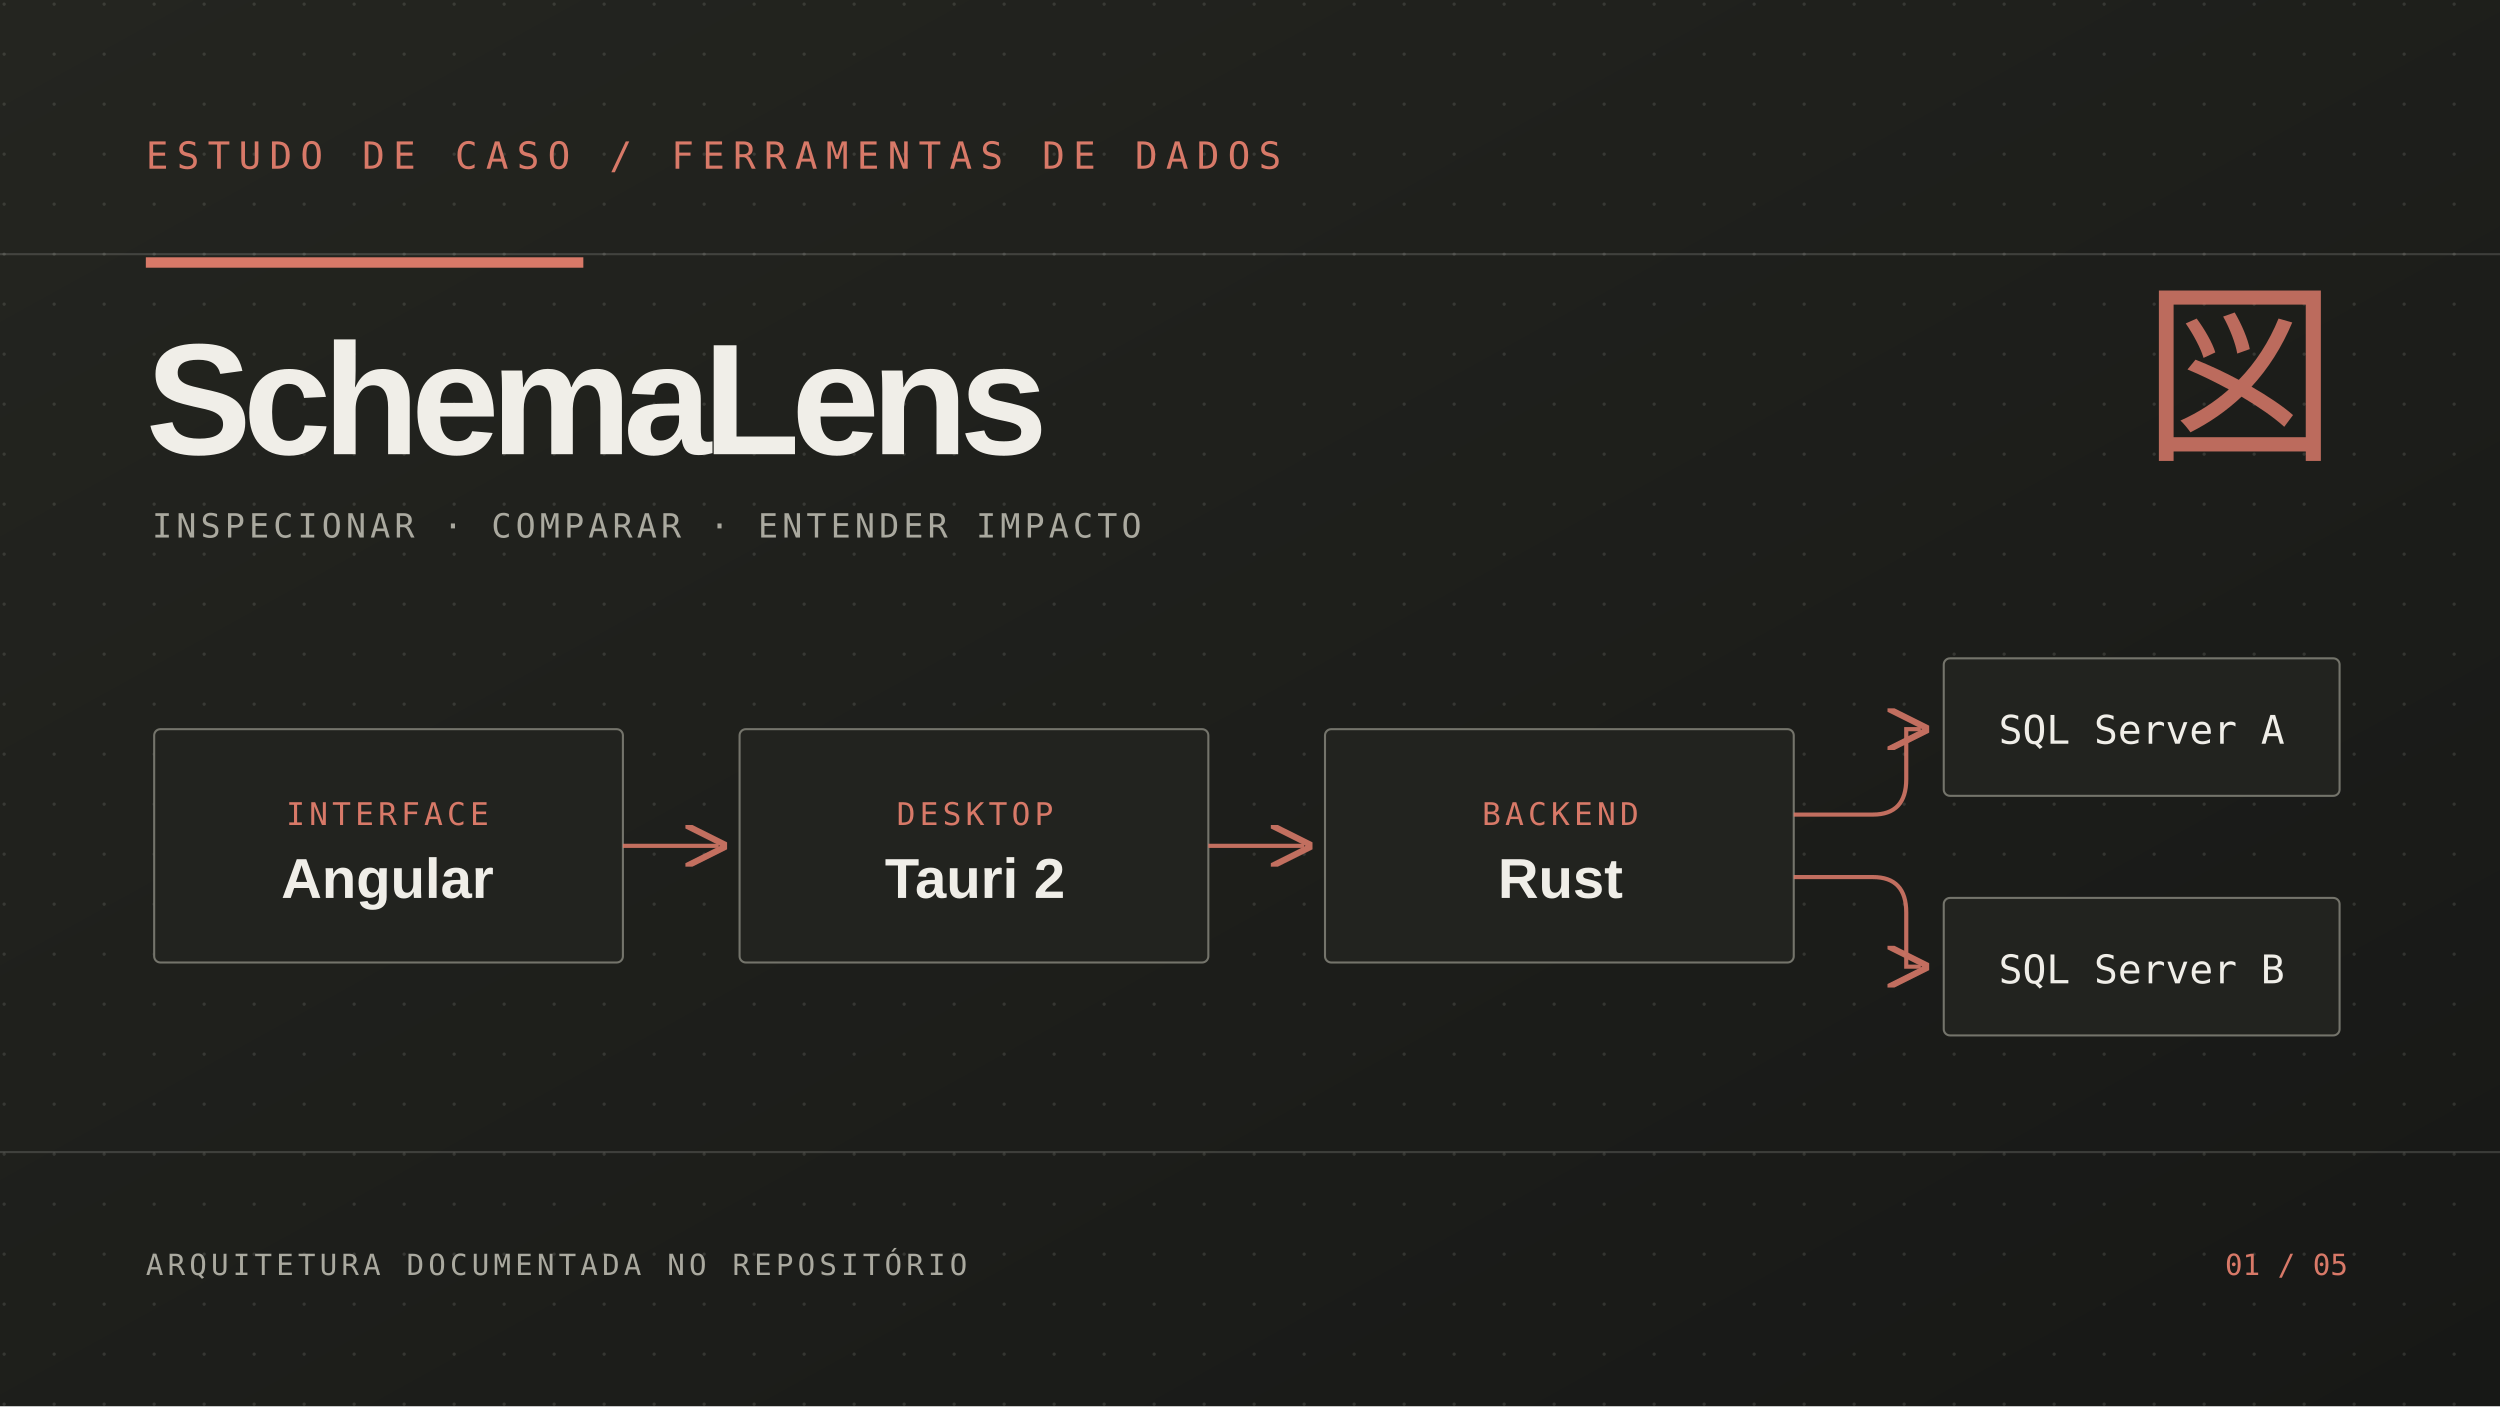
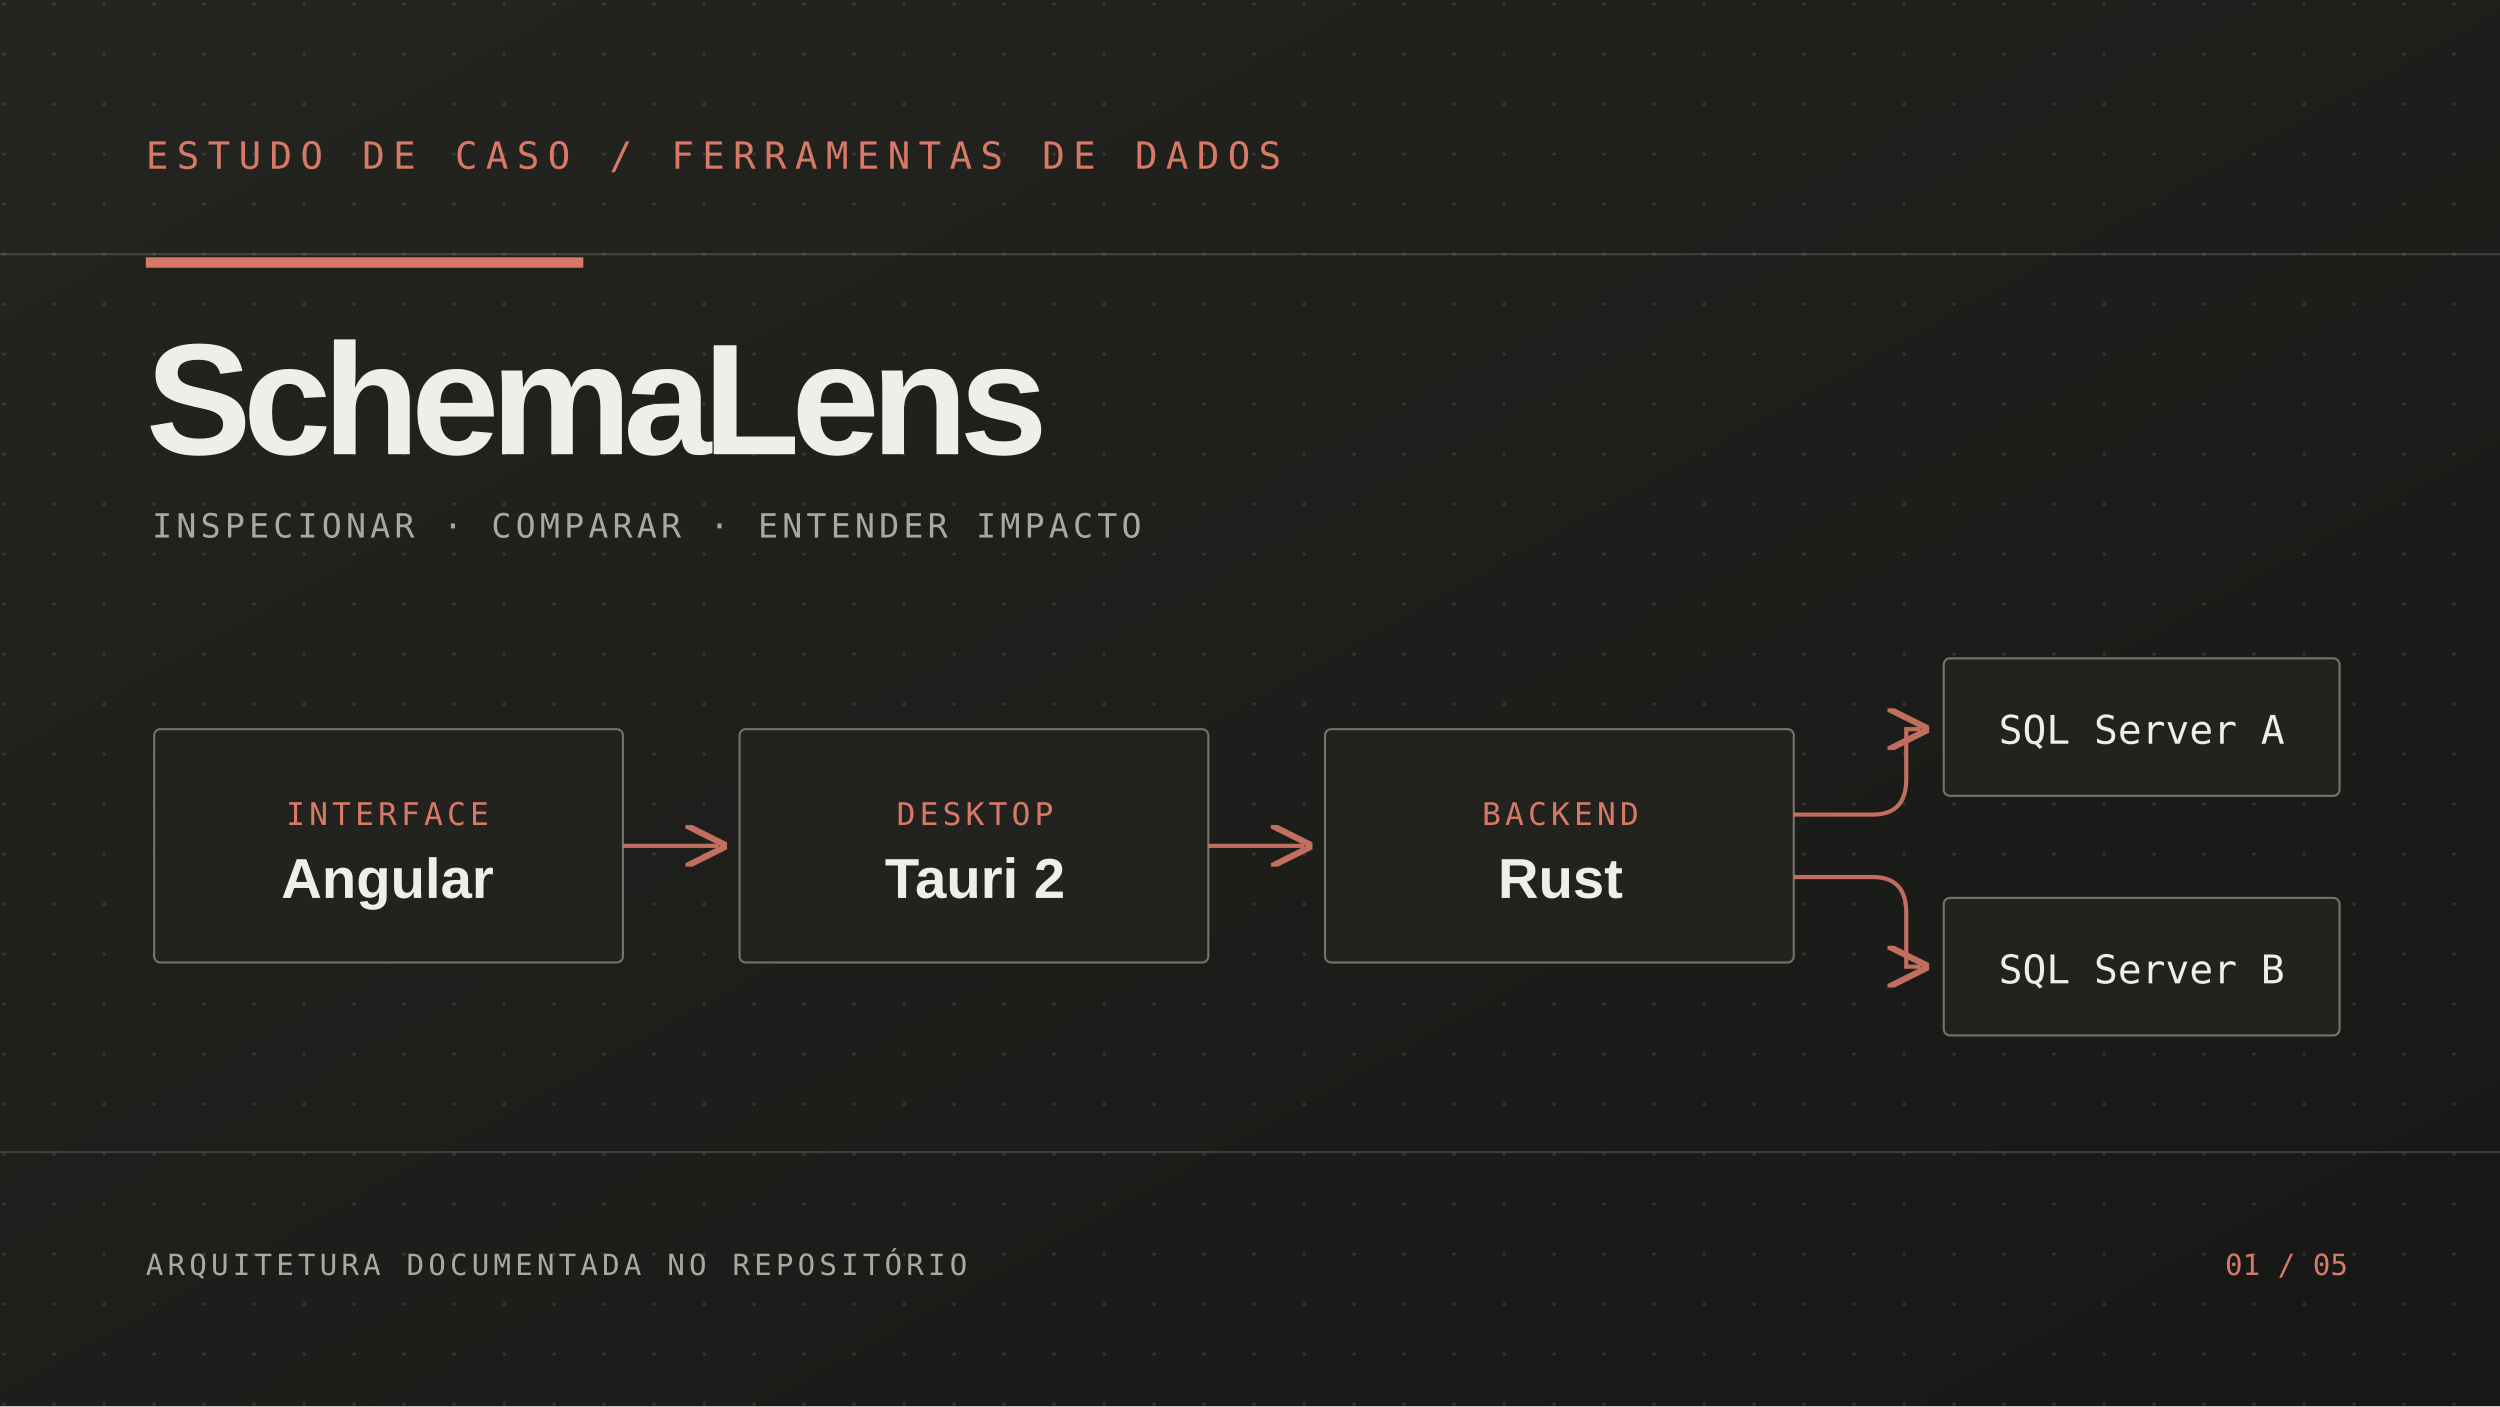
<svg xmlns="http://www.w3.org/2000/svg" viewBox="0 0 1200 675" role="img" aria-labelledby="title desc">
  <defs>
    <pattern id="grain" width="24" height="24" patternUnits="userSpaceOnUse">
      <circle cx="2" cy="2" r=".8" fill="#f0eee8" opacity=".12" />
    </pattern>
    <linearGradient id="wash" x1="0" y1="0" x2="1" y2="1">
      <stop offset="0" stop-color="#242520" />
      <stop offset="1" stop-color="#171816" />
    </linearGradient>
    <marker id="arrow" markerWidth="10" markerHeight="10" refX="8" refY="5" orient="auto">
      <path d="M0 0L10 5L0 10" fill="none" stroke="#d87968" stroke-width="1.5" />
    </marker>
  </defs>
  <rect width="1200" height="675" fill="url(#wash)" />
  <rect width="1200" height="675" fill="url(#grain)" />
  <path d="M0 122H1200M0 553H1200" stroke="#f0eee8" stroke-opacity=".16" />
  <path d="M70 126H280" stroke="#d87968" stroke-width="5" />
  <text x="70" y="81" fill="#d87968" font-family="monospace" font-size="18" letter-spacing="4">ESTUDO DE CASO / FERRAMENTAS DE DADOS</text>
  <text x="70" y="218" fill="#f0eee8" font-family="Arial, sans-serif" font-size="76" font-weight="700" letter-spacing="-4">SchemaLens</text>
-   <text x="1075" y="214" fill="#d87968" font-family="serif" font-size="94" text-anchor="middle" opacity=".85">図</text>
  <text x="73" y="258" fill="#aaa99f" font-family="monospace" font-size="16" letter-spacing="2">INSPECIONAR · COMPARAR · ENTENDER IMPACTO</text>
  <g font-family="monospace" text-anchor="middle">
    <rect x="74" y="350" width="225" height="112" rx="3" fill="#22231f" stroke="#74746b" />
    <text x="186" y="396" fill="#d87968" font-size="15" letter-spacing="2">INTERFACE</text>
    <text x="186" y="431" fill="#f0eee8" font-size="27" font-family="Arial, sans-serif" font-weight="700">Angular</text>
    <rect x="355" y="350" width="225" height="112" rx="3" fill="#22231f" stroke="#74746b" />
    <text x="468" y="396" fill="#d87968" font-size="15" letter-spacing="2">DESKTOP</text>
    <text x="468" y="431" fill="#f0eee8" font-size="27" font-family="Arial, sans-serif" font-weight="700">Tauri 2</text>
    <rect x="636" y="350" width="225" height="112" rx="3" fill="#22231f" stroke="#74746b" />
    <text x="749" y="396" fill="#d87968" font-size="15" letter-spacing="2">BACKEND</text>
    <text x="749" y="431" fill="#f0eee8" font-size="27" font-family="Arial, sans-serif" font-weight="700">Rust</text>
    <rect x="933" y="316" width="190" height="66" rx="3" fill="#22231f" stroke="#74746b" />
    <text x="1028" y="357" fill="#f0eee8" font-size="19">SQL Server A</text>
    <rect x="933" y="431" width="190" height="66" rx="3" fill="#22231f" stroke="#74746b" />
    <text x="1028" y="472" fill="#f0eee8" font-size="19">SQL Server B</text>
  </g>
  <g fill="none" stroke="#d87968" stroke-width="2" opacity=".88" marker-end="url(#arrow)">
    <path d="M299 406H345" />
    <path d="M580 406H626" />
    <path d="M861 391H899Q915 391 915 374V350H922" />
    <path d="M861 421H899Q915 421 915 438V464H922" />
  </g>
  <text x="70" y="612" fill="#aaa99f" font-family="monospace" font-size="14" letter-spacing="2">ARQUITETURA DOCUMENTADA NO REPOSITÓRIO</text>
  <text x="1127" y="612" fill="#d87968" font-family="monospace" font-size="14" text-anchor="end">01 / 05</text>
</svg>
